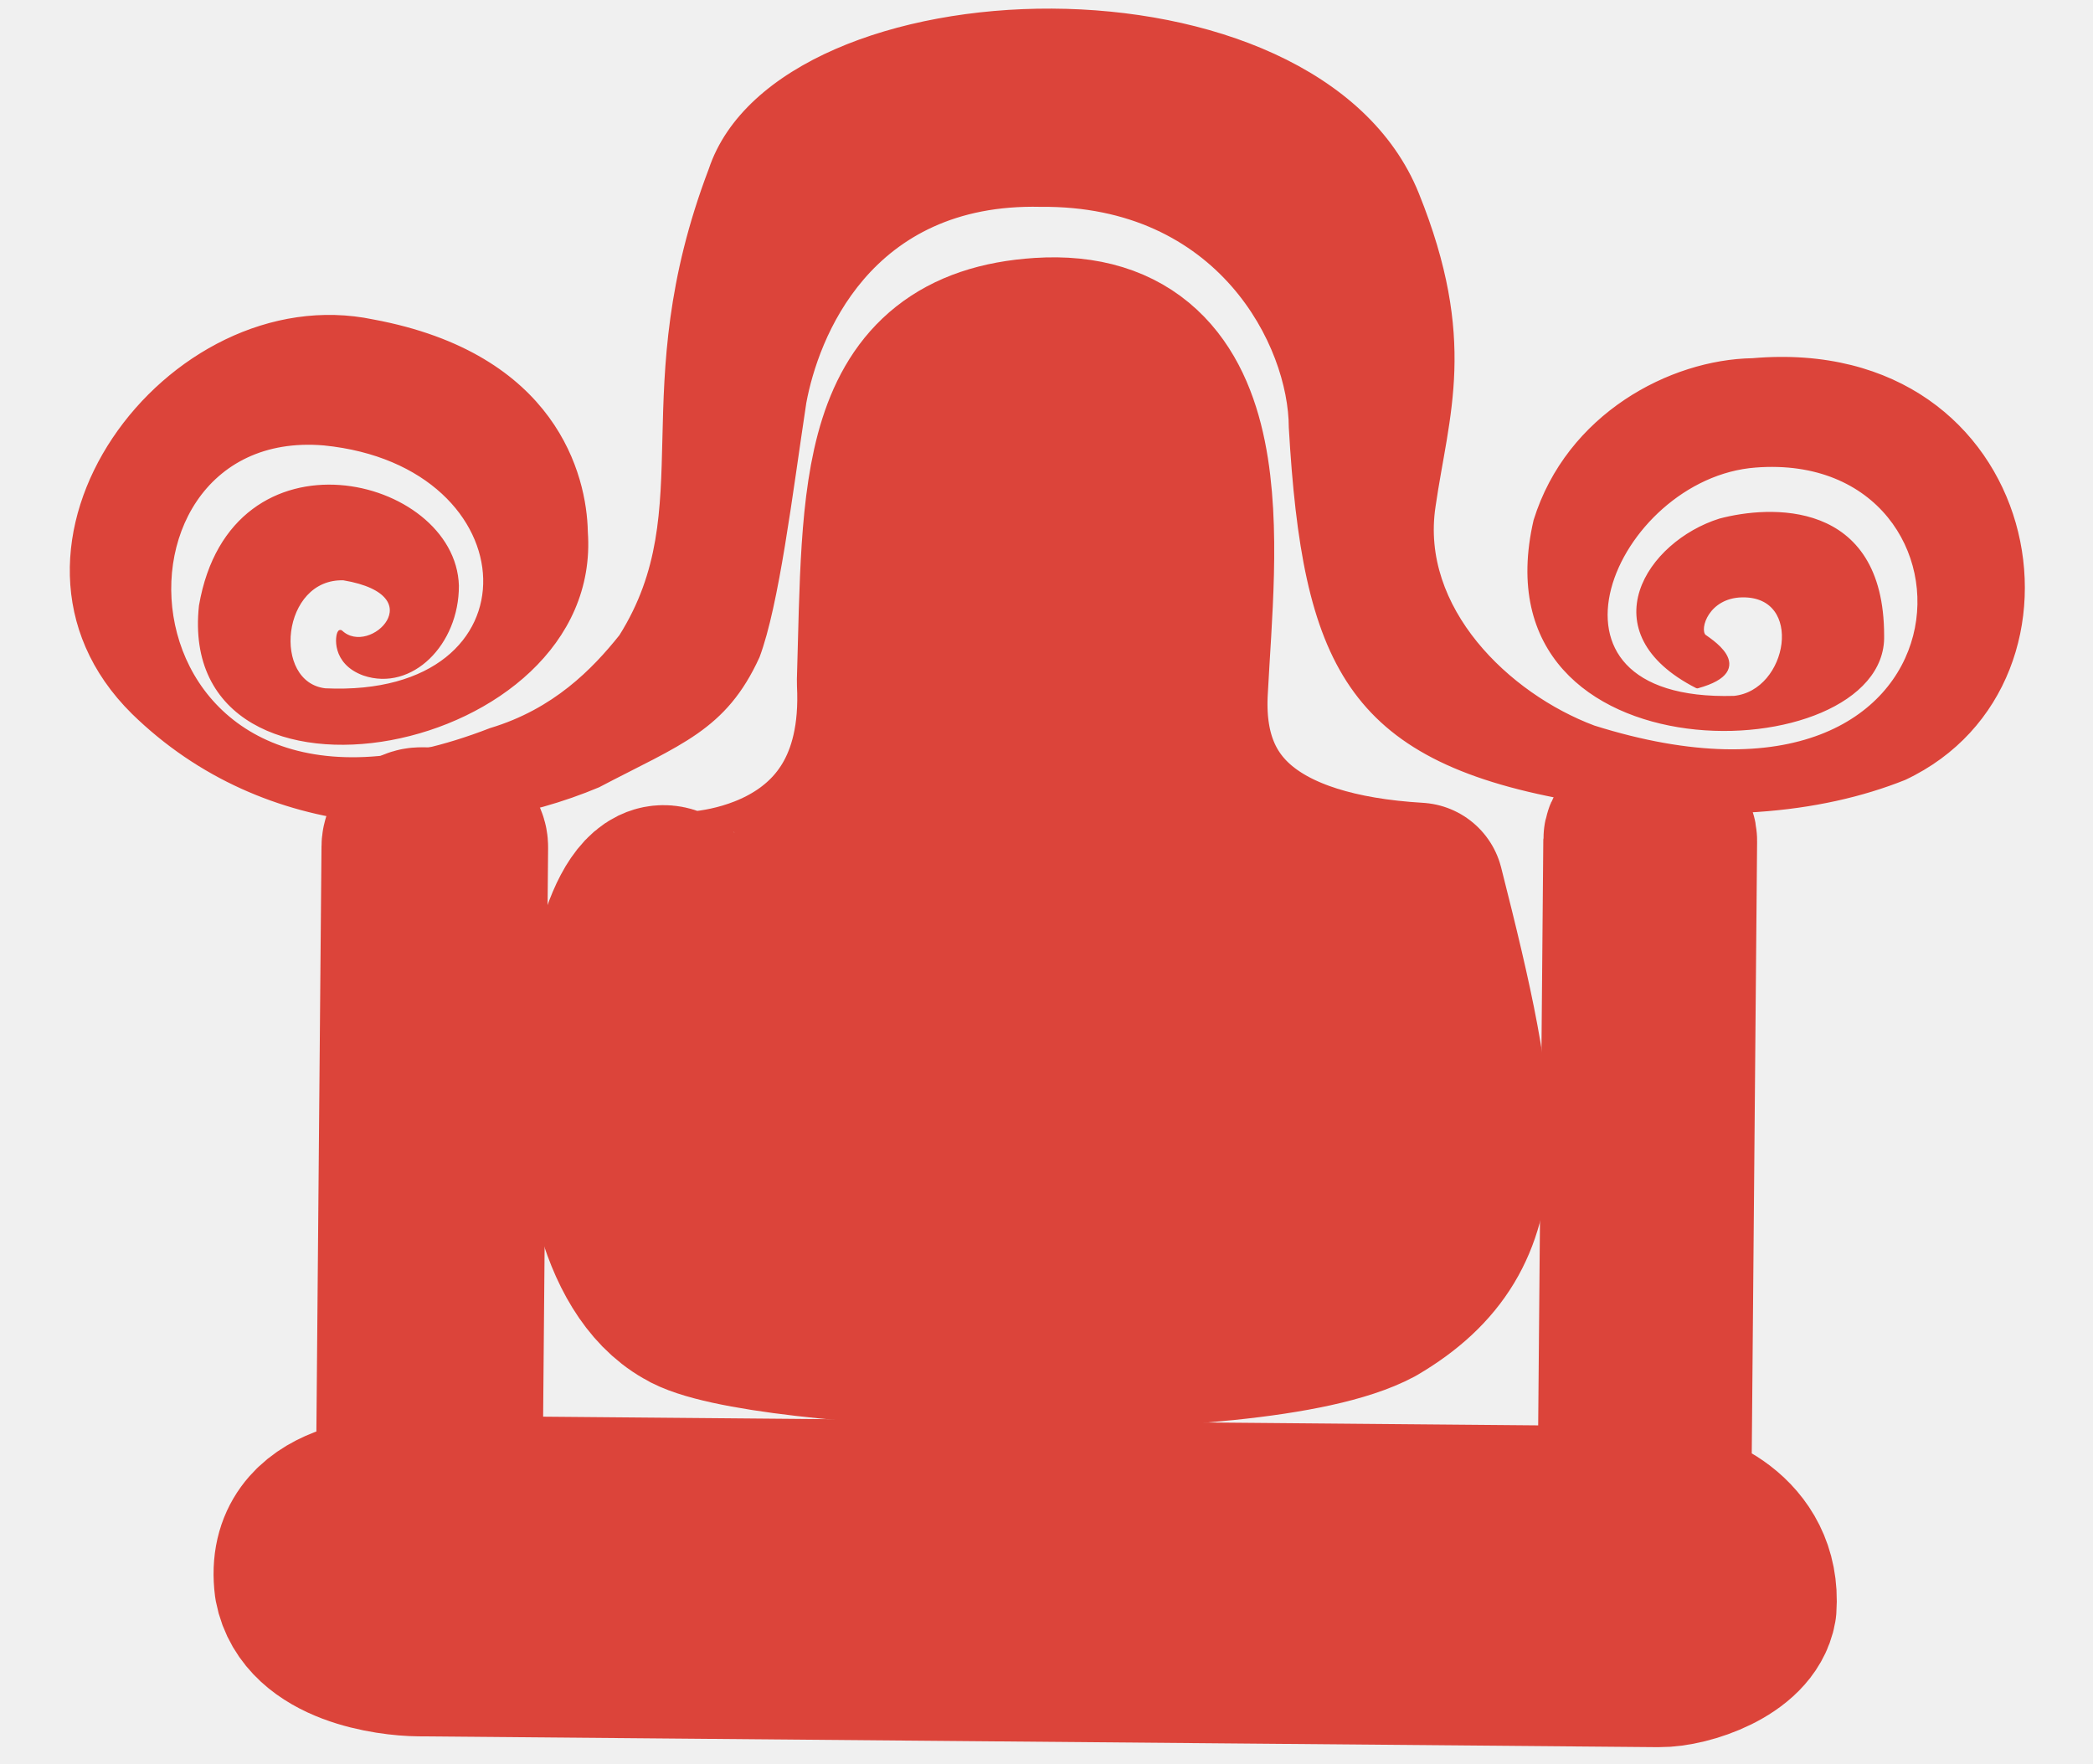
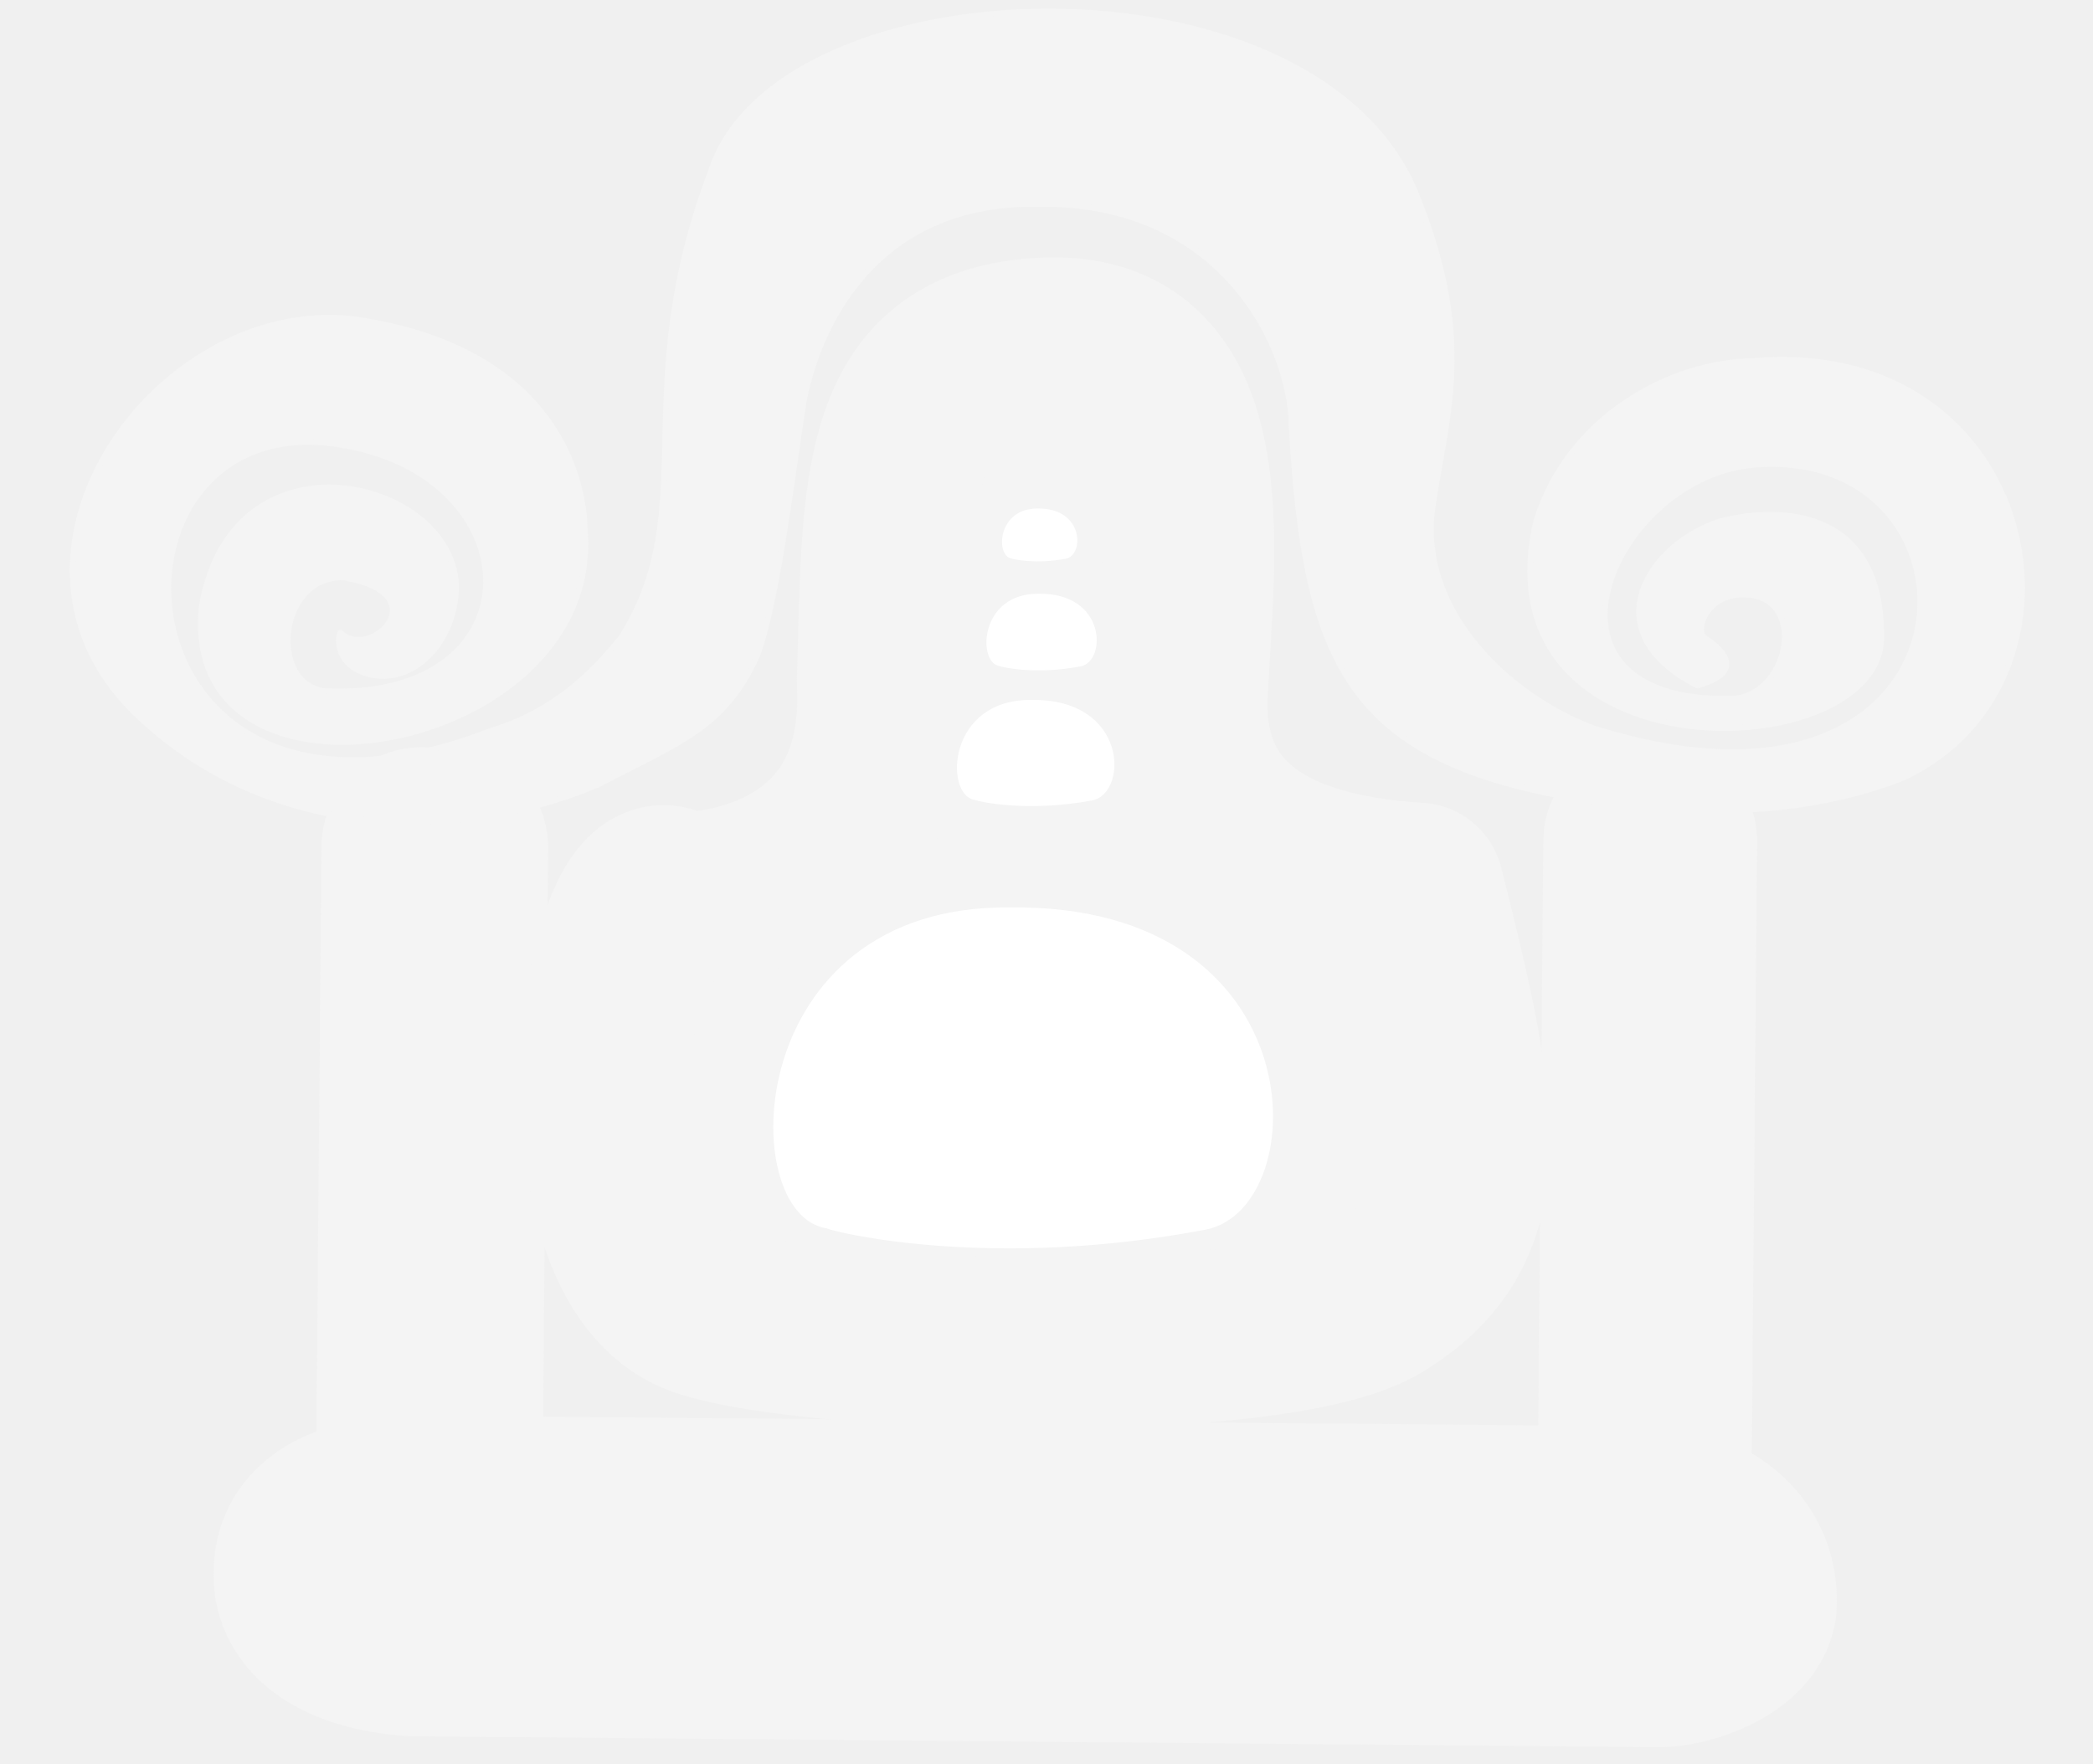
<svg xmlns="http://www.w3.org/2000/svg" id="attic" width="85.2" height="71.8" viewBox="0 0 359 321" fill-rule="evenodd" clip-rule="evenodd" stroke-linecap="round" stroke-linejoin="round" stroke-miterlimit="1.5">
-   <path d="M307.656 292.505c.882-12.588-11.284-17.238-16.483-17.283L65.505 273.25c-5.199-.046-23.757.21-21.827 15.258 1.881 9.963 16.391 11.816 21.59 11.861l225.668 1.972c5.199.045 15.638-3.506 16.72-9.836zM293.199 152.995a1.917 1.917 0 00-1.899-1.932l-3.83-.033a1.917 1.917 0 00-1.932 1.898l-.999 114.361a1.916 1.916 0 001.898 1.932l3.831.033a1.917 1.917 0 001.932-1.898l.999-114.361zM73.172 154.187a2.499 2.499 0 00-2.476-2.52l-4.996-.044a2.5 2.5 0 00-2.519 2.476l-.989 113.196a2.498 2.498 0 002.476 2.519l4.995.044a2.499 2.499 0 002.52-2.476l.989-113.195z" stroke="#dc443a" stroke-width="31.25" />
-   <path d="M113.958 237.325c-23.855-13.532-13.967-84.816-1.622-74.073.69.6 39.389.506 37.357-39.188 1.022-34.88-.178-59.654 28.627-61.526 32.427-2.108 27.212 36.71 25.863 62.738-1.381 22.381 13.238 34.664 42.91 36.428 10.693 42.147 14.205 62.028-8.018 75.057-21.896 11.712-112.666 8.327-125.117.564z" fill="#dc443a" stroke="#dc443a" stroke-width="31.25" />
-   <path d="M139.633 223.066c-16.099-2.281-15.181-57.861 33.083-57.423 55.651-.774 54.907 53.957 35.659 57.639-38.078 7.285-66.33.767-68.742-.216zM166.582 145.107c-4.951-.685-4.672-17.365 10.169-17.23 17.112-.229 16.887 16.196 10.969 17.3-11.709 2.183-20.397.225-21.138-.07zM171.05 120.732c-3.414-.484-3.22-12.272 7.017-12.179 11.802-.164 11.645 11.443 7.562 12.224-8.075 1.545-14.067.163-14.579-.045zM173.23 101.152c-2.273-.322-2.144-8.171 4.672-8.109 7.859-.11 7.754 7.619 5.036 8.139-5.377 1.029-9.367.109-9.708-.03z" fill="#dc443a" stroke="#dc443a" />
-   <path d="M178.425 37.143c-31.461-.749-40.953 24.306-43.135 36.118-1.243 8.193-2.487 17.497-3.879 25.925-1.349 8.169-2.837 15.515-4.601 20.229-5.99 13.127-14.09 15.604-28.95 23.41-25.772 10.829-60.379 10.232-84.445-13.268-30.199-29.853 6.446-78.683 43.512-70.922C89.912 64.76 95.34 86.633 95.524 96.776c2.944 40.816-74.157 54.512-69.773 13.504 5.697-33.002 45.734-23.141 46.309-3.695.039 10.465-8.276 18.759-16.722 15.881-5.531-2.008-4.755-6.888-4.353-7.322 5.637 5.251 17.901-7.14.605-10.032-11.9-.375-13.776 19.416-3.39 20.652 40.142 1.864 38.007-41.41-.19-45.201-44.187-3.724-38.521 79.191 30.382 52.415 11.659-3.495 18.823-10.866 23.793-17.095 14.729-23.481.931-44.53 16.332-84.995 12.511-37.51 109.988-40.826 128.269 4.452 10.731 26.578 5.435 40.064 3.02 56.783-2.845 18.696 13.548 34.509 29.223 40.389 72.342 22.785 74.298-51.354 29.508-47.923-26.008 1.924-44.057 43.716-3.889 42.553 10.406-1.054 13.391-19.095 1.486-18.928-6.402.09-8.459 6.102-7.091 7.63.395.441 9.982 5.864-1.106 8.931-19.291-9.865-8.764-25.851 4.161-29.914 8.799-2.347 29.347-3.734 29.343 20.822.612 23.951-73.8 26.775-62.813-20.892 5.934-19.092 24.521-28.858 39.38-29.103 52.613-4.557 64.629 58.339 27.591 75.781-15.439 6.176-35.611 8.11-61.291 3.605-39.832-7.257-47.751-24.571-50.213-67.309-.029-14.886-12.897-40.948-45.67-40.622z" fill="#dc443a" stroke="#dc443a" />
+   <path d="M307.656 292.505c.882-12.588-11.284-17.238-16.483-17.283L65.505 273.25c-5.199-.046-23.757.21-21.827 15.258 1.881 9.963 16.391 11.816 21.59 11.861l225.668 1.972c5.199.045 15.638-3.506 16.72-9.836zM293.199 152.995a1.917 1.917 0 00-1.899-1.932l-3.83-.033a1.917 1.917 0 00-1.932 1.898l-.999 114.361a1.916 1.916 0 001.898 1.932l3.831.033a1.917 1.917 0 001.932-1.898l.999-114.361zM73.172 154.187a2.499 2.499 0 00-2.476-2.52l-4.996-.044a2.5 2.5 0 00-2.519 2.476l-.989 113.196a2.498 2.498 0 002.476 2.519l4.995.044a2.499 2.499 0 002.52-2.476l.989-113.195z" stroke="#f4f4f4" stroke-width="31.25" />
+   <path d="M113.958 237.325c-23.855-13.532-13.967-84.816-1.622-74.073.69.6 39.389.506 37.357-39.188 1.022-34.88-.178-59.654 28.627-61.526 32.427-2.108 27.212 36.71 25.863 62.738-1.381 22.381 13.238 34.664 42.91 36.428 10.693 42.147 14.205 62.028-8.018 75.057-21.896 11.712-112.666 8.327-125.117.564z" fill="#f4f4f4" stroke="#f4f4f4" stroke-width="31.25" />
+   <path d="M139.633 223.066c-16.099-2.281-15.181-57.861 33.083-57.423 55.651-.774 54.907 53.957 35.659 57.639-38.078 7.285-66.33.767-68.742-.216zM166.582 145.107c-4.951-.685-4.672-17.365 10.169-17.23 17.112-.229 16.887 16.196 10.969 17.3-11.709 2.183-20.397.225-21.138-.07zM171.05 120.732c-3.414-.484-3.22-12.272 7.017-12.179 11.802-.164 11.645 11.443 7.562 12.224-8.075 1.545-14.067.163-14.579-.045zM173.23 101.152c-2.273-.322-2.144-8.171 4.672-8.109 7.859-.11 7.754 7.619 5.036 8.139-5.377 1.029-9.367.109-9.708-.03z" fill="#fff" stroke="#fff" />
+   <path d="M178.425 37.143c-31.461-.749-40.953 24.306-43.135 36.118-1.243 8.193-2.487 17.497-3.879 25.925-1.349 8.169-2.837 15.515-4.601 20.229-5.99 13.127-14.09 15.604-28.95 23.41-25.772 10.829-60.379 10.232-84.445-13.268-30.199-29.853 6.446-78.683 43.512-70.922C89.912 64.76 95.34 86.633 95.524 96.776c2.944 40.816-74.157 54.512-69.773 13.504 5.697-33.002 45.734-23.141 46.309-3.695.039 10.465-8.276 18.759-16.722 15.881-5.531-2.008-4.755-6.888-4.353-7.322 5.637 5.251 17.901-7.14.605-10.032-11.9-.375-13.776 19.416-3.39 20.652 40.142 1.864 38.007-41.41-.19-45.201-44.187-3.724-38.521 79.191 30.382 52.415 11.659-3.495 18.823-10.866 23.793-17.095 14.729-23.481.931-44.53 16.332-84.995 12.511-37.51 109.988-40.826 128.269 4.452 10.731 26.578 5.435 40.064 3.02 56.783-2.845 18.696 13.548 34.509 29.223 40.389 72.342 22.785 74.298-51.354 29.508-47.923-26.008 1.924-44.057 43.716-3.889 42.553 10.406-1.054 13.391-19.095 1.486-18.928-6.402.09-8.459 6.102-7.091 7.63.395.441 9.982 5.864-1.106 8.931-19.291-9.865-8.764-25.851 4.161-29.914 8.799-2.347 29.347-3.734 29.343 20.822.612 23.951-73.8 26.775-62.813-20.892 5.934-19.092 24.521-28.858 39.38-29.103 52.613-4.557 64.629 58.339 27.591 75.781-15.439 6.176-35.611 8.11-61.291 3.605-39.832-7.257-47.751-24.571-50.213-67.309-.029-14.886-12.897-40.948-45.67-40.622z" fill="#f4f4f4" stroke="#f4f4f4" />
</svg>
